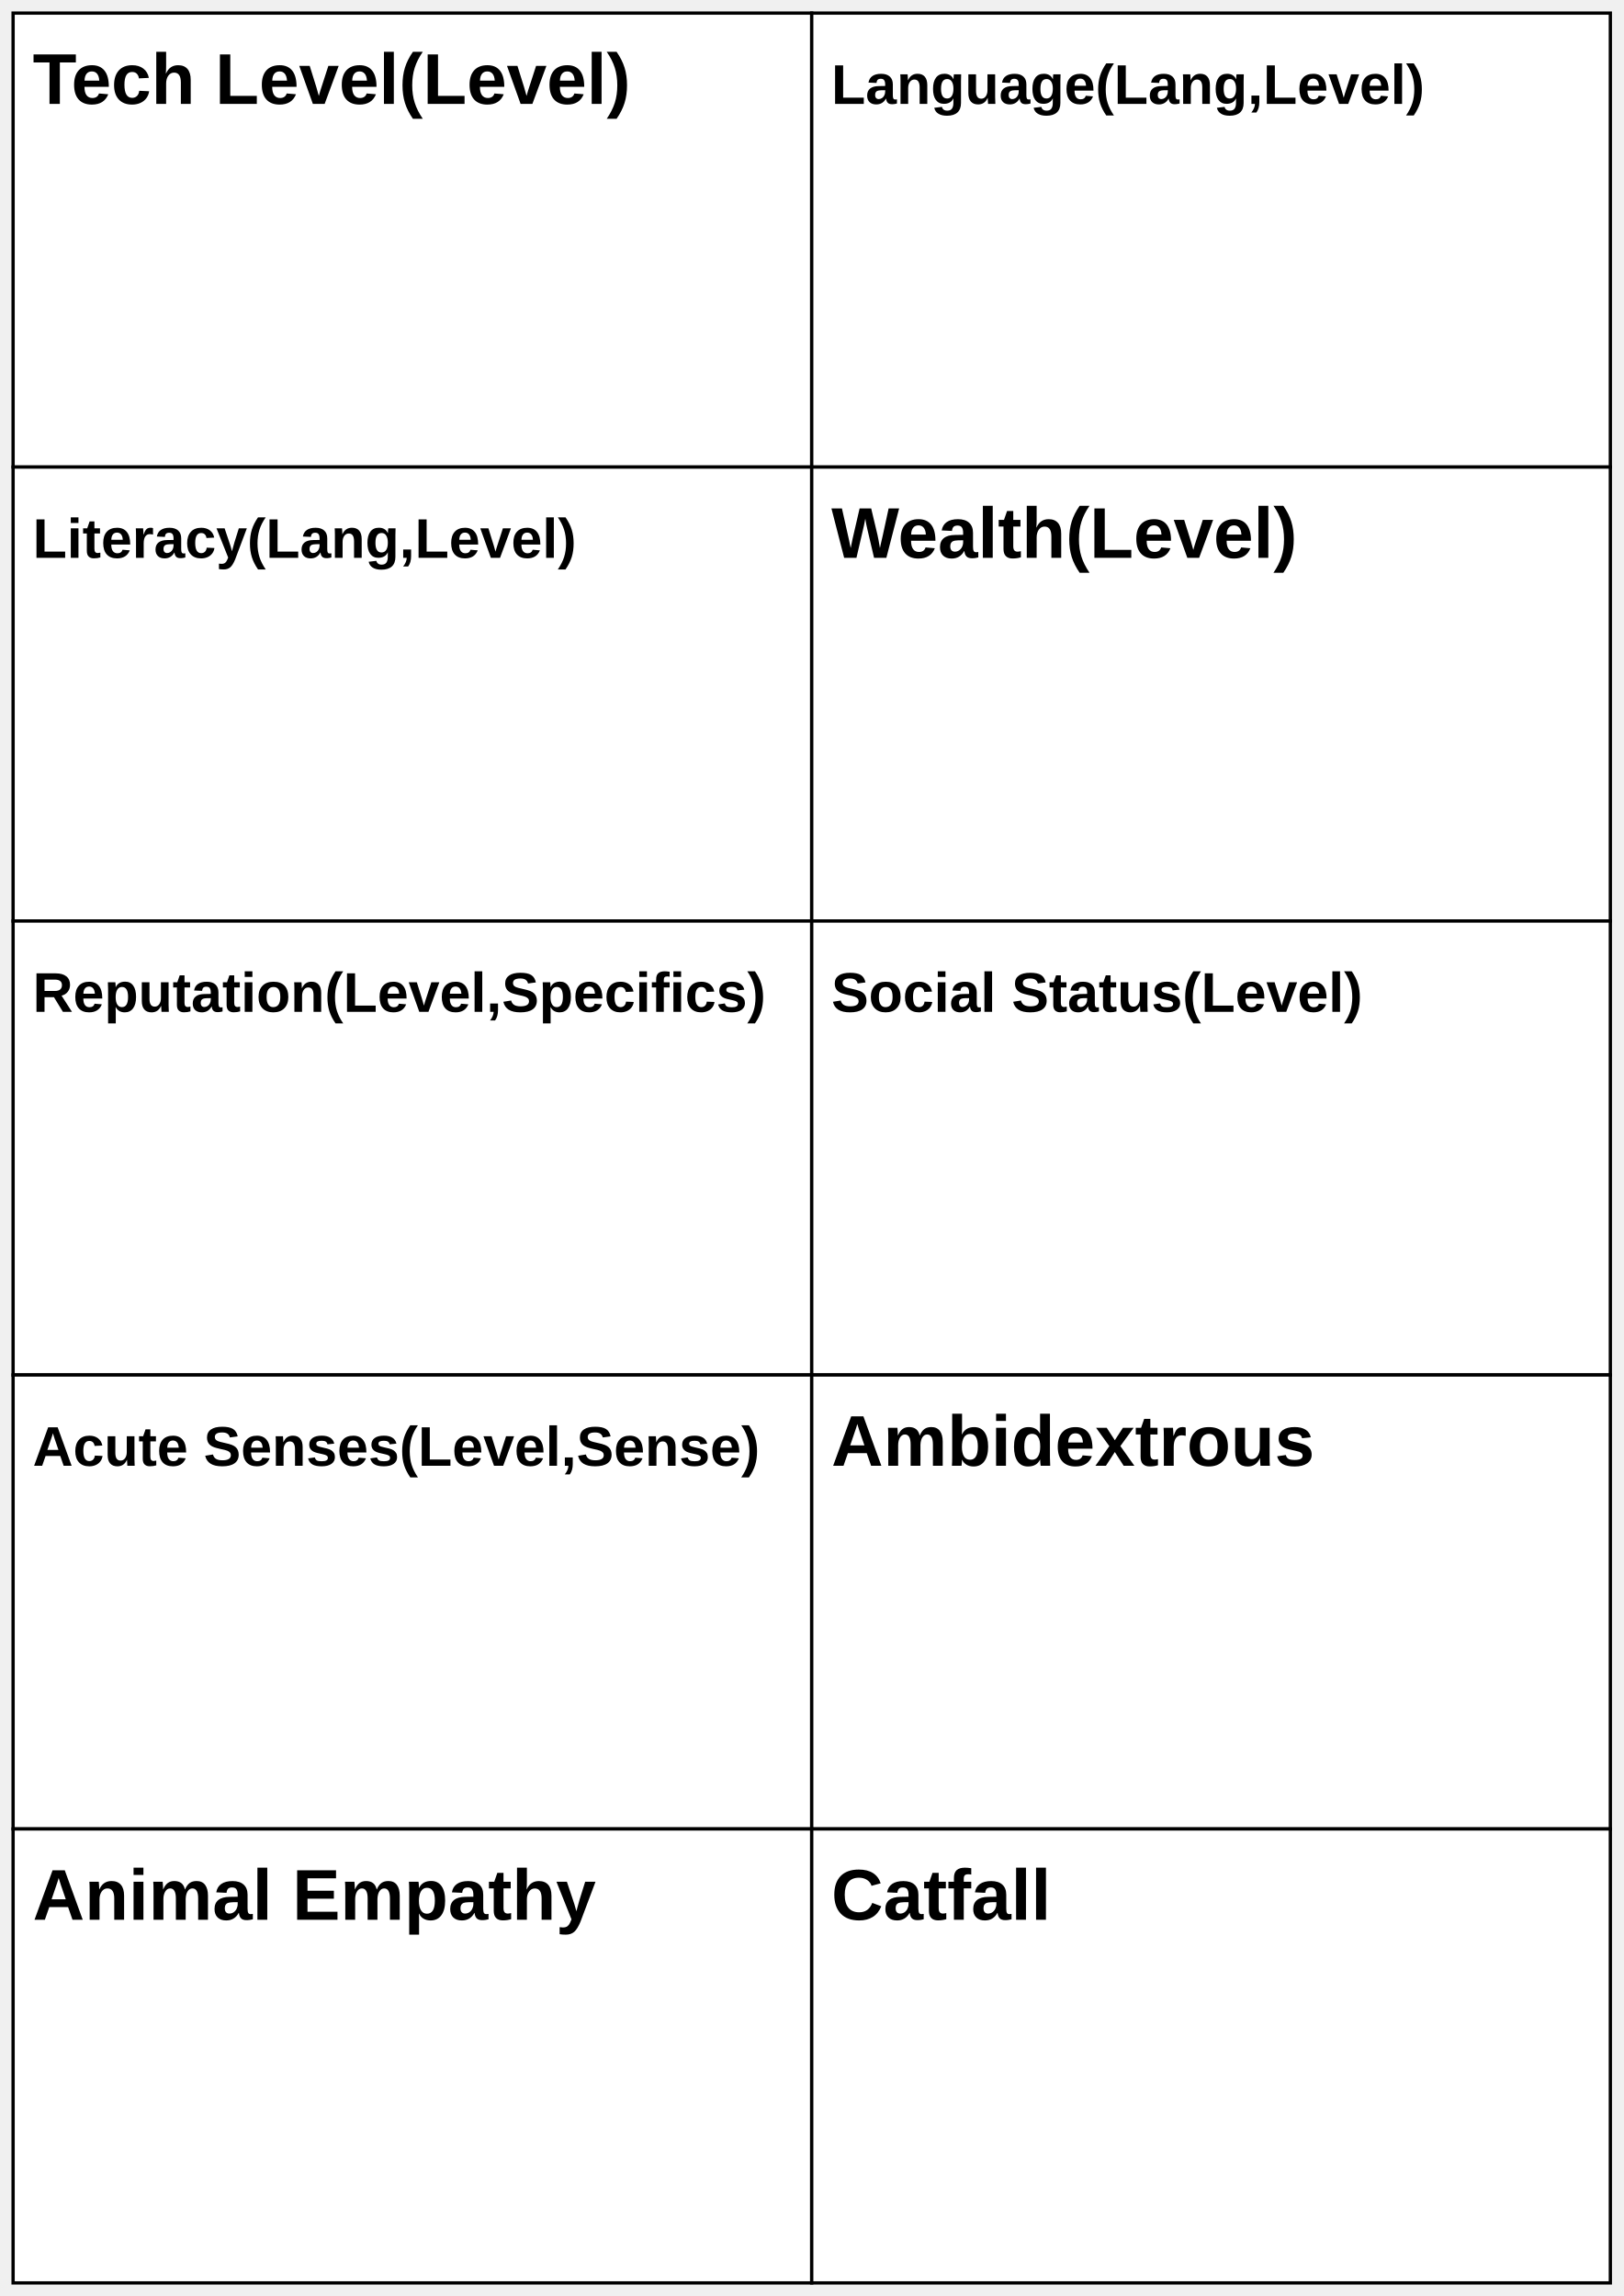
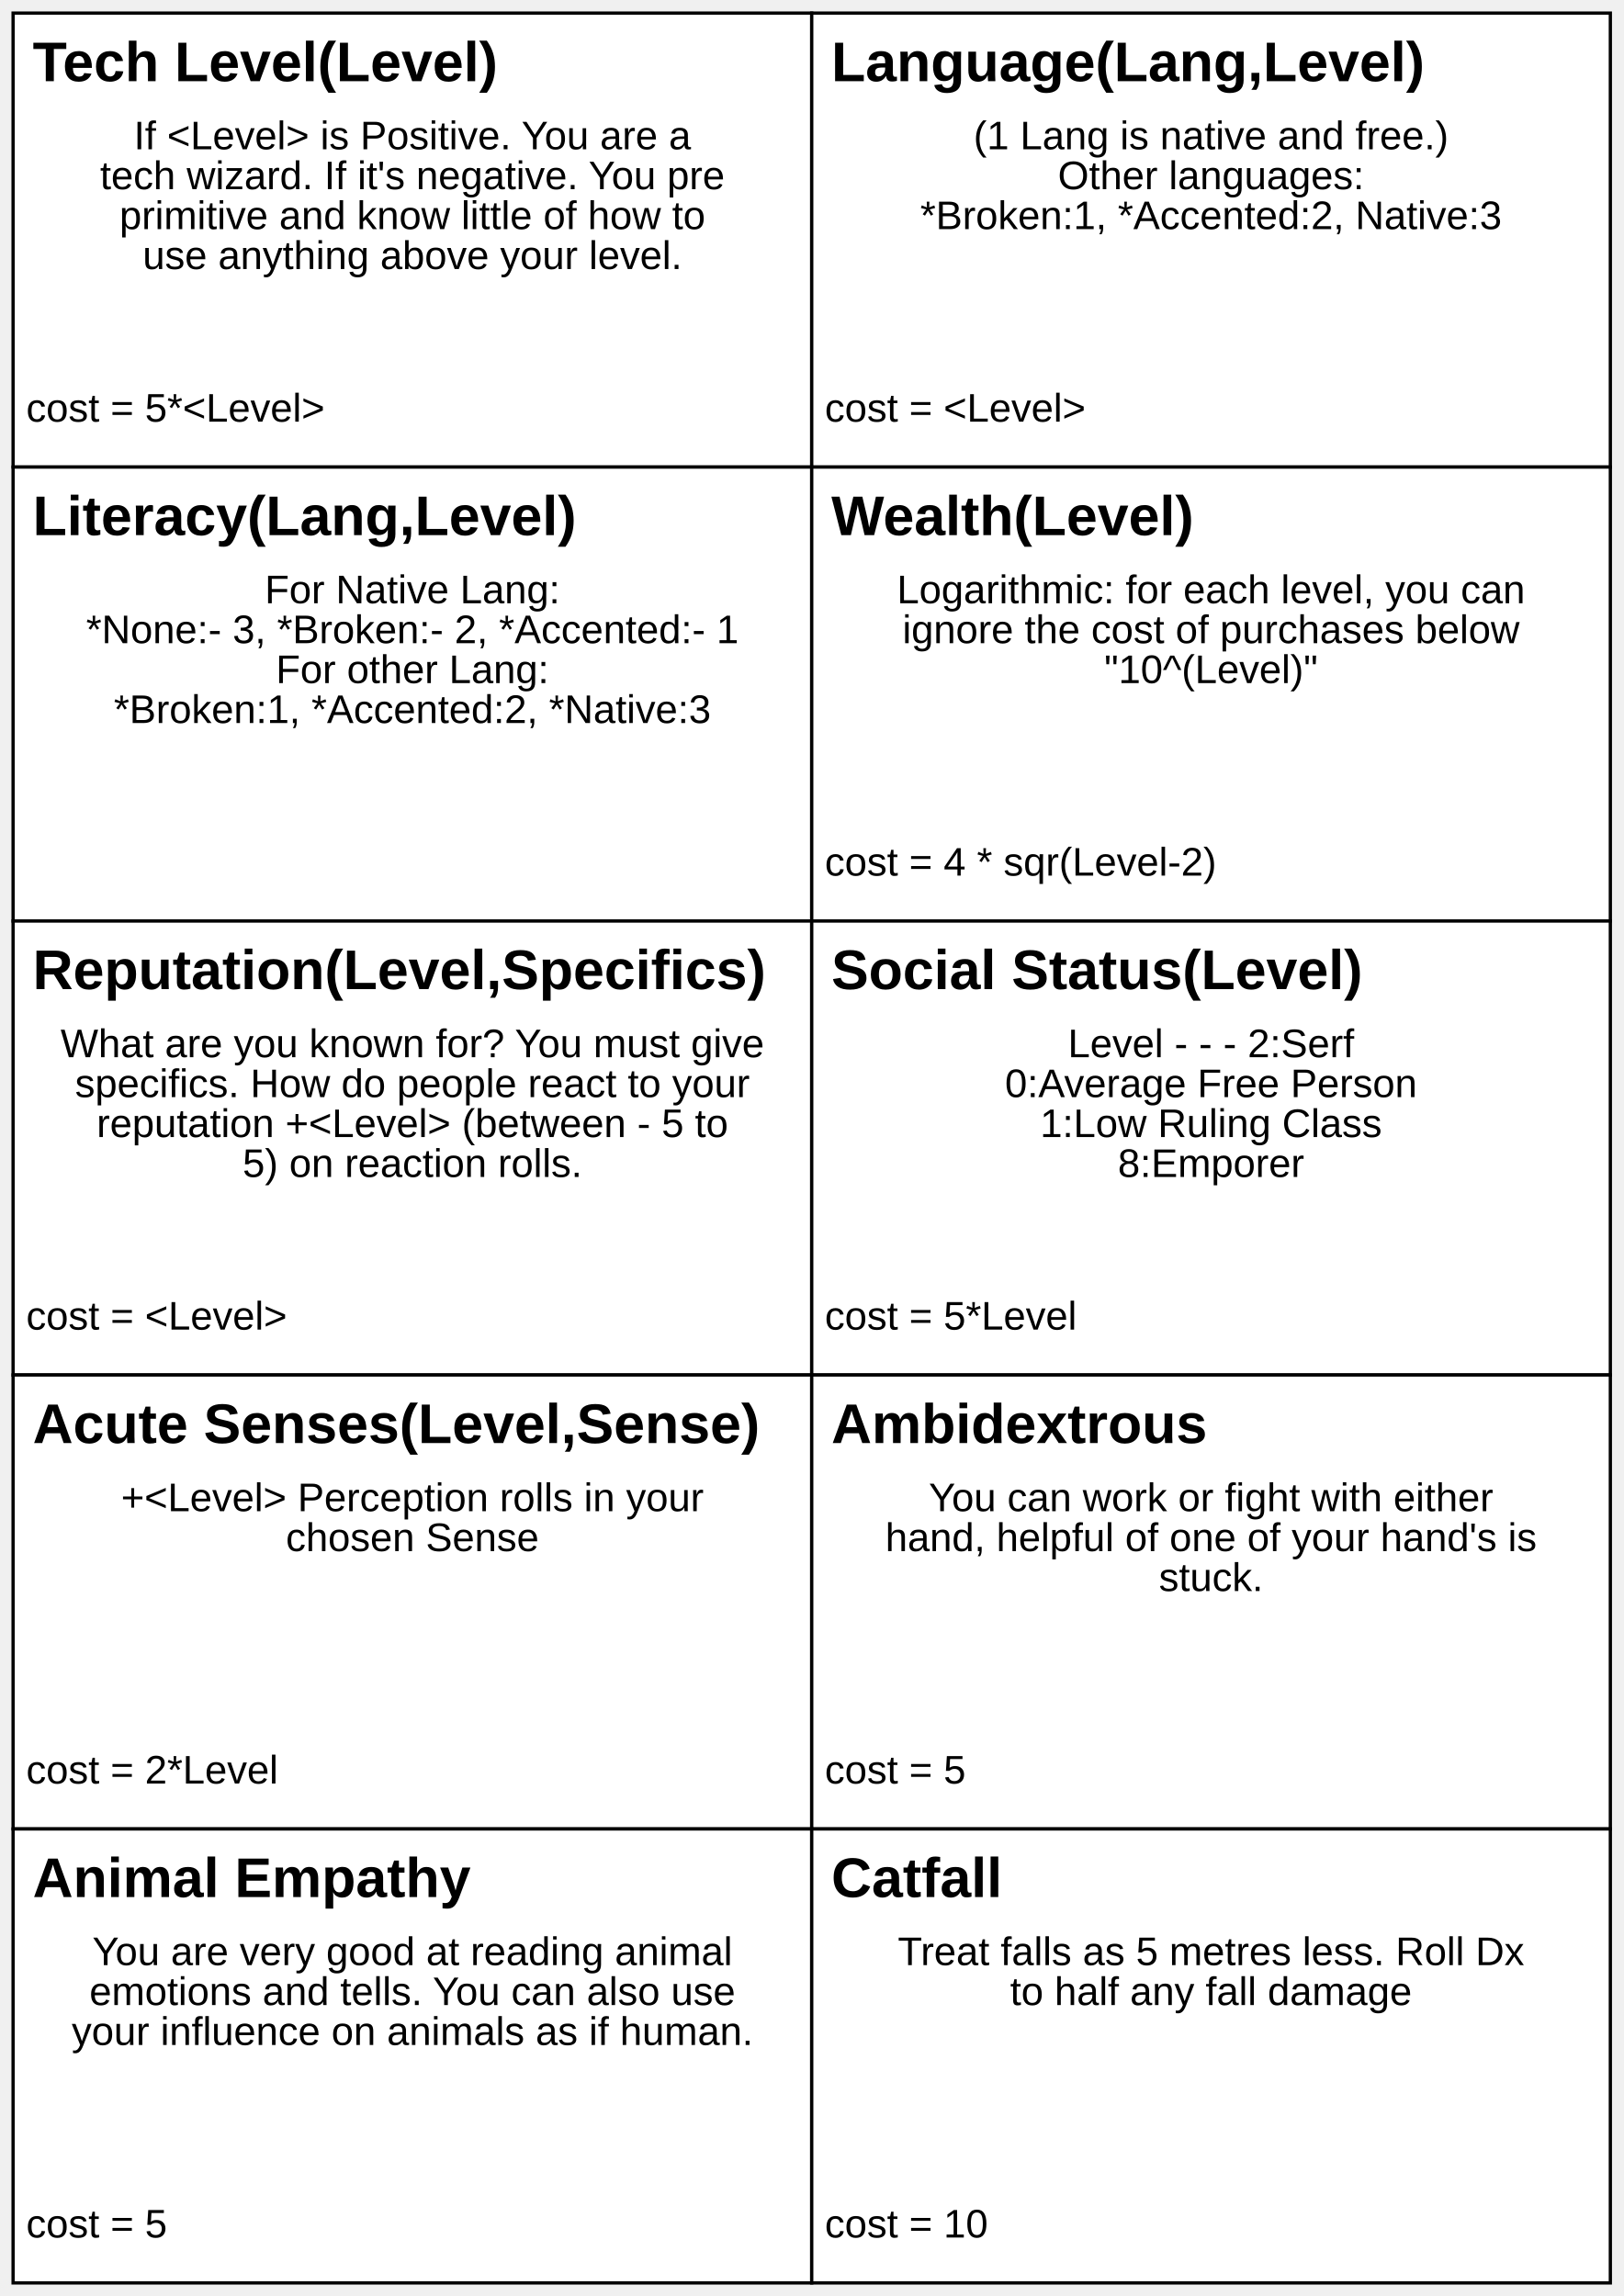
<svg xmlns="http://www.w3.org/2000/svg" width="2480px" height="3508px">
  <g transform="translate(20,20) ">
    <rect x="0px" y="0px" width="1220px" height="693.6px" fill="white" stroke="black" stroke-width="5px" />
-     <text x="30px" y="138.72px" font-size="109.8px" font-family="Arial" font-weight="bold">Tech Level(Level)</text>
+     <text x="30px" y="104.04px" font-size="85.4px" font-family="Arial" font-weight="bold" vertical-align="text-top">Tech Level(Level)</text>
+     <text x="610px" y="208.08px" font-size="61px" font-family="Arial" text-anchor="middle">If &lt;Level&gt; is  Positive. You are a</text>
+     <text x="610px" y="269.08px" font-size="61px" font-family="Arial" text-anchor="middle">tech wizard. If it's negative. You pre</text>
+     <text x="610px" y="330.08px" font-size="61px" font-family="Arial" text-anchor="middle">primitive and know little of how to</text>
+     <text x="610px" y="391.08px" font-size="61px" font-family="Arial" text-anchor="middle">use anything above your level.</text>
+     <text x="20px" y="624.24px" font-size="61px" font-family="Arial">cost = 5*&lt;Level&gt;</text>
  </g>
  <g transform="translate(1240,20) ">
    <rect x="0px" y="0px" width="1220px" height="693.6px" fill="white" stroke="black" stroke-width="5px" />
-     <text x="30px" y="138.72px" font-size="85.4px" font-family="Arial" font-weight="bold">Language(Lang,Level)</text>
+     <text x="30px" y="104.04px" font-size="85.4px" font-family="Arial" font-weight="bold" vertical-align="text-top">Language(Lang,Level)</text>
+     <text x="610px" y="208.08px" font-size="61px" font-family="Arial" text-anchor="middle">(1 Lang is native and free.)</text>
+     <text x="610px" y="269.08px" font-size="61px" font-family="Arial" text-anchor="middle">Other languages:</text>
+     <text x="610px" y="330.08px" font-size="61px" font-family="Arial" text-anchor="middle">*Broken:1, *Accented:2, Native:3</text>
+     <text x="20px" y="624.24px" font-size="61px" font-family="Arial">cost = &lt;Level&gt;</text>
  </g>
  <g transform="translate(20,713.6) ">
    <rect x="0px" y="0px" width="1220px" height="693.6px" fill="white" stroke="black" stroke-width="5px" />
-     <text x="30px" y="138.72px" font-size="85.4px" font-family="Arial" font-weight="bold">Literacy(Lang,Level)</text>
+     <text x="30px" y="104.04px" font-size="85.4px" font-family="Arial" font-weight="bold" vertical-align="text-top">Literacy(Lang,Level)</text>
+     <text x="610px" y="208.08px" font-size="61px" font-family="Arial" text-anchor="middle">For Native Lang:</text>
+     <text x="610px" y="269.08px" font-size="61px" font-family="Arial" text-anchor="middle">*None:- 3, *Broken:- 2, *Accented:- 1</text>
+     <text x="610px" y="330.08px" font-size="61px" font-family="Arial" text-anchor="middle">For other Lang:</text>
+     <text x="610px" y="391.08px" font-size="61px" font-family="Arial" text-anchor="middle">*Broken:1, *Accented:2, *Native:3</text>
  </g>
  <g transform="translate(1240,713.6) ">
    <rect x="0px" y="0px" width="1220px" height="693.6px" fill="white" stroke="black" stroke-width="5px" />
-     <text x="30px" y="138.72px" font-size="109.8px" font-family="Arial" font-weight="bold">Wealth(Level)</text>
+     <text x="30px" y="104.04px" font-size="85.4px" font-family="Arial" font-weight="bold" vertical-align="text-top">Wealth(Level)</text>
+     <text x="610px" y="208.08px" font-size="61px" font-family="Arial" text-anchor="middle">Logarithmic: for each level, you can</text>
+     <text x="610px" y="269.08px" font-size="61px" font-family="Arial" text-anchor="middle">ignore the cost of purchases below</text>
+     <text x="610px" y="330.08px" font-size="61px" font-family="Arial" text-anchor="middle">"10^(Level)"</text>
+     <text x="20px" y="624.24px" font-size="61px" font-family="Arial">cost = 4 * sqr(Level-2)</text>
  </g>
  <g transform="translate(20,1407.2) ">
    <rect x="0px" y="0px" width="1220px" height="693.6px" fill="white" stroke="black" stroke-width="5px" />
-     <text x="30px" y="138.72px" font-size="85.4px" font-family="Arial" font-weight="bold">Reputation(Level,Specifics)</text>
+     <text x="30px" y="104.04px" font-size="85.4px" font-family="Arial" font-weight="bold" vertical-align="text-top">Reputation(Level,Specifics)</text>
+     <text x="610px" y="208.08px" font-size="61px" font-family="Arial" text-anchor="middle">What are you known for? You must give</text>
+     <text x="610px" y="269.08px" font-size="61px" font-family="Arial" text-anchor="middle">specifics. How do people react to your</text>
+     <text x="610px" y="330.08px" font-size="61px" font-family="Arial" text-anchor="middle"> reputation +&lt;Level&gt; (between - 5 to</text>
+     <text x="610px" y="391.08px" font-size="61px" font-family="Arial" text-anchor="middle">5) on reaction rolls.</text>
+     <text x="20px" y="624.24px" font-size="61px" font-family="Arial">cost = &lt;Level&gt;</text>
  </g>
  <g transform="translate(1240,1407.2) ">
    <rect x="0px" y="0px" width="1220px" height="693.6px" fill="white" stroke="black" stroke-width="5px" />
-     <text x="30px" y="138.72px" font-size="85.4px" font-family="Arial" font-weight="bold">Social Status(Level)</text>
+     <text x="30px" y="104.04px" font-size="85.4px" font-family="Arial" font-weight="bold" vertical-align="text-top">Social Status(Level)</text>
+     <text x="610px" y="208.08px" font-size="61px" font-family="Arial" text-anchor="middle">Level - -  - 2:Serf</text>
+     <text x="610px" y="269.08px" font-size="61px" font-family="Arial" text-anchor="middle">0:Average Free Person</text>
+     <text x="610px" y="330.08px" font-size="61px" font-family="Arial" text-anchor="middle">1:Low Ruling Class</text>
+     <text x="610px" y="391.08px" font-size="61px" font-family="Arial" text-anchor="middle">8:Emporer</text>
+     <text x="20px" y="624.24px" font-size="61px" font-family="Arial">cost = 5*Level</text>
  </g>
  <g transform="translate(20,2100.8) ">
    <rect x="0px" y="0px" width="1220px" height="693.6px" fill="white" stroke="black" stroke-width="5px" />
-     <text x="30px" y="138.72px" font-size="85.4px" font-family="Arial" font-weight="bold">Acute Senses(Level,Sense)</text>
+     <text x="30px" y="104.04px" font-size="85.4px" font-family="Arial" font-weight="bold" vertical-align="text-top">Acute Senses(Level,Sense)</text>
+     <text x="610px" y="208.08px" font-size="61px" font-family="Arial" text-anchor="middle">+&lt;Level&gt; Perception rolls in your</text>
+     <text x="610px" y="269.08px" font-size="61px" font-family="Arial" text-anchor="middle">chosen Sense</text>
+     <text x="20px" y="624.24px" font-size="61px" font-family="Arial">cost = 2*Level</text>
  </g>
  <g transform="translate(1240,2100.8) ">
    <rect x="0px" y="0px" width="1220px" height="693.6px" fill="white" stroke="black" stroke-width="5px" />
-     <text x="30px" y="138.72px" font-size="109.8px" font-family="Arial" font-weight="bold">Ambidextrous</text>
+     <text x="30px" y="104.04px" font-size="85.4px" font-family="Arial" font-weight="bold" vertical-align="text-top">Ambidextrous</text>
+     <text x="610px" y="208.08px" font-size="61px" font-family="Arial" text-anchor="middle">You can work or fight with either</text>
+     <text x="610px" y="269.08px" font-size="61px" font-family="Arial" text-anchor="middle">hand, helpful of one of your hand's is</text>
+     <text x="610px" y="330.08px" font-size="61px" font-family="Arial" text-anchor="middle">stuck.</text>
+     <text x="20px" y="624.24px" font-size="61px" font-family="Arial">cost = 5</text>
  </g>
  <g transform="translate(20,2794.4) ">
    <rect x="0px" y="0px" width="1220px" height="693.6px" fill="white" stroke="black" stroke-width="5px" />
-     <text x="30px" y="138.72px" font-size="109.8px" font-family="Arial" font-weight="bold">Animal Empathy</text>
+     <text x="30px" y="104.04px" font-size="85.4px" font-family="Arial" font-weight="bold" vertical-align="text-top">Animal Empathy</text>
+     <text x="610px" y="208.08px" font-size="61px" font-family="Arial" text-anchor="middle">You are very good at reading animal</text>
+     <text x="610px" y="269.08px" font-size="61px" font-family="Arial" text-anchor="middle">emotions and tells. You can also use</text>
+     <text x="610px" y="330.08px" font-size="61px" font-family="Arial" text-anchor="middle">your influence on animals as if human.</text>
+     <text x="20px" y="624.24px" font-size="61px" font-family="Arial">cost = 5</text>
  </g>
  <g transform="translate(1240,2794.4) ">
    <rect x="0px" y="0px" width="1220px" height="693.6px" fill="white" stroke="black" stroke-width="5px" />
-     <text x="30px" y="138.72px" font-size="109.8px" font-family="Arial" font-weight="bold">Catfall</text>
+     <text x="30px" y="104.04px" font-size="85.4px" font-family="Arial" font-weight="bold" vertical-align="text-top">Catfall</text>
+     <text x="610px" y="208.08px" font-size="61px" font-family="Arial" text-anchor="middle">Treat falls as 5 metres less. Roll Dx</text>
+     <text x="610px" y="269.08px" font-size="61px" font-family="Arial" text-anchor="middle">to half any fall damage</text>
+     <text x="20px" y="624.24px" font-size="61px" font-family="Arial">cost = 10</text>
  </g>
</svg>
